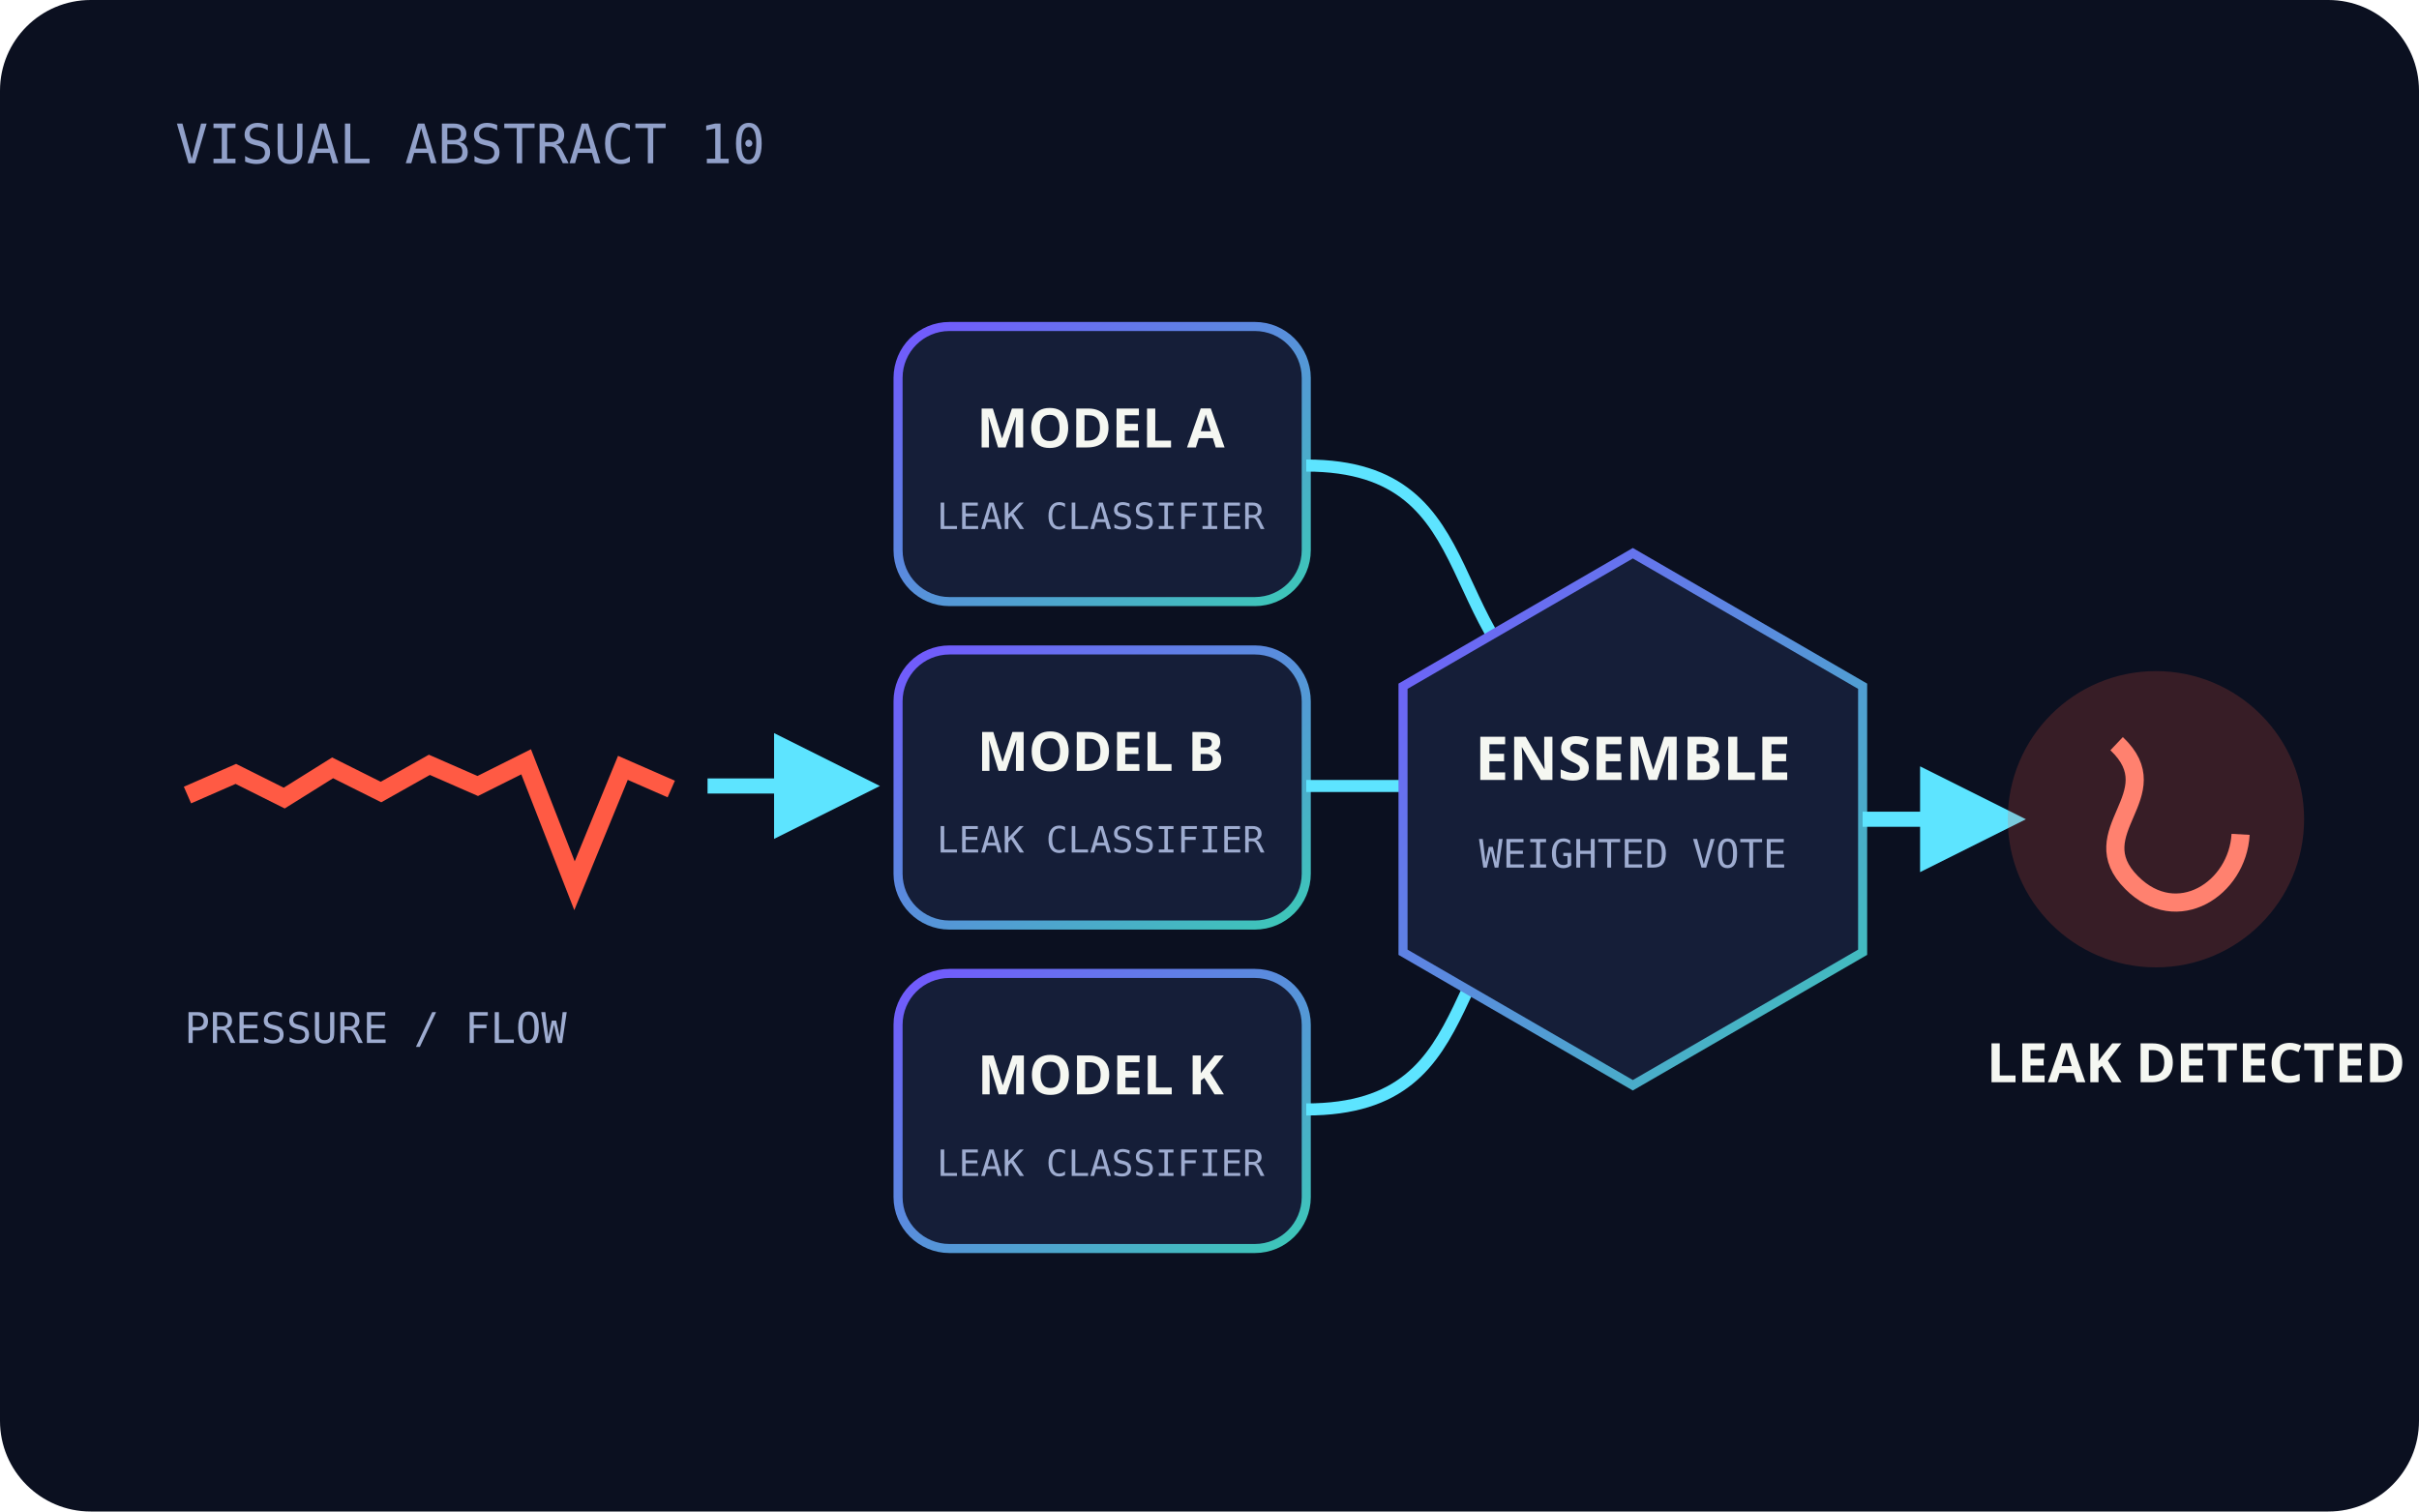
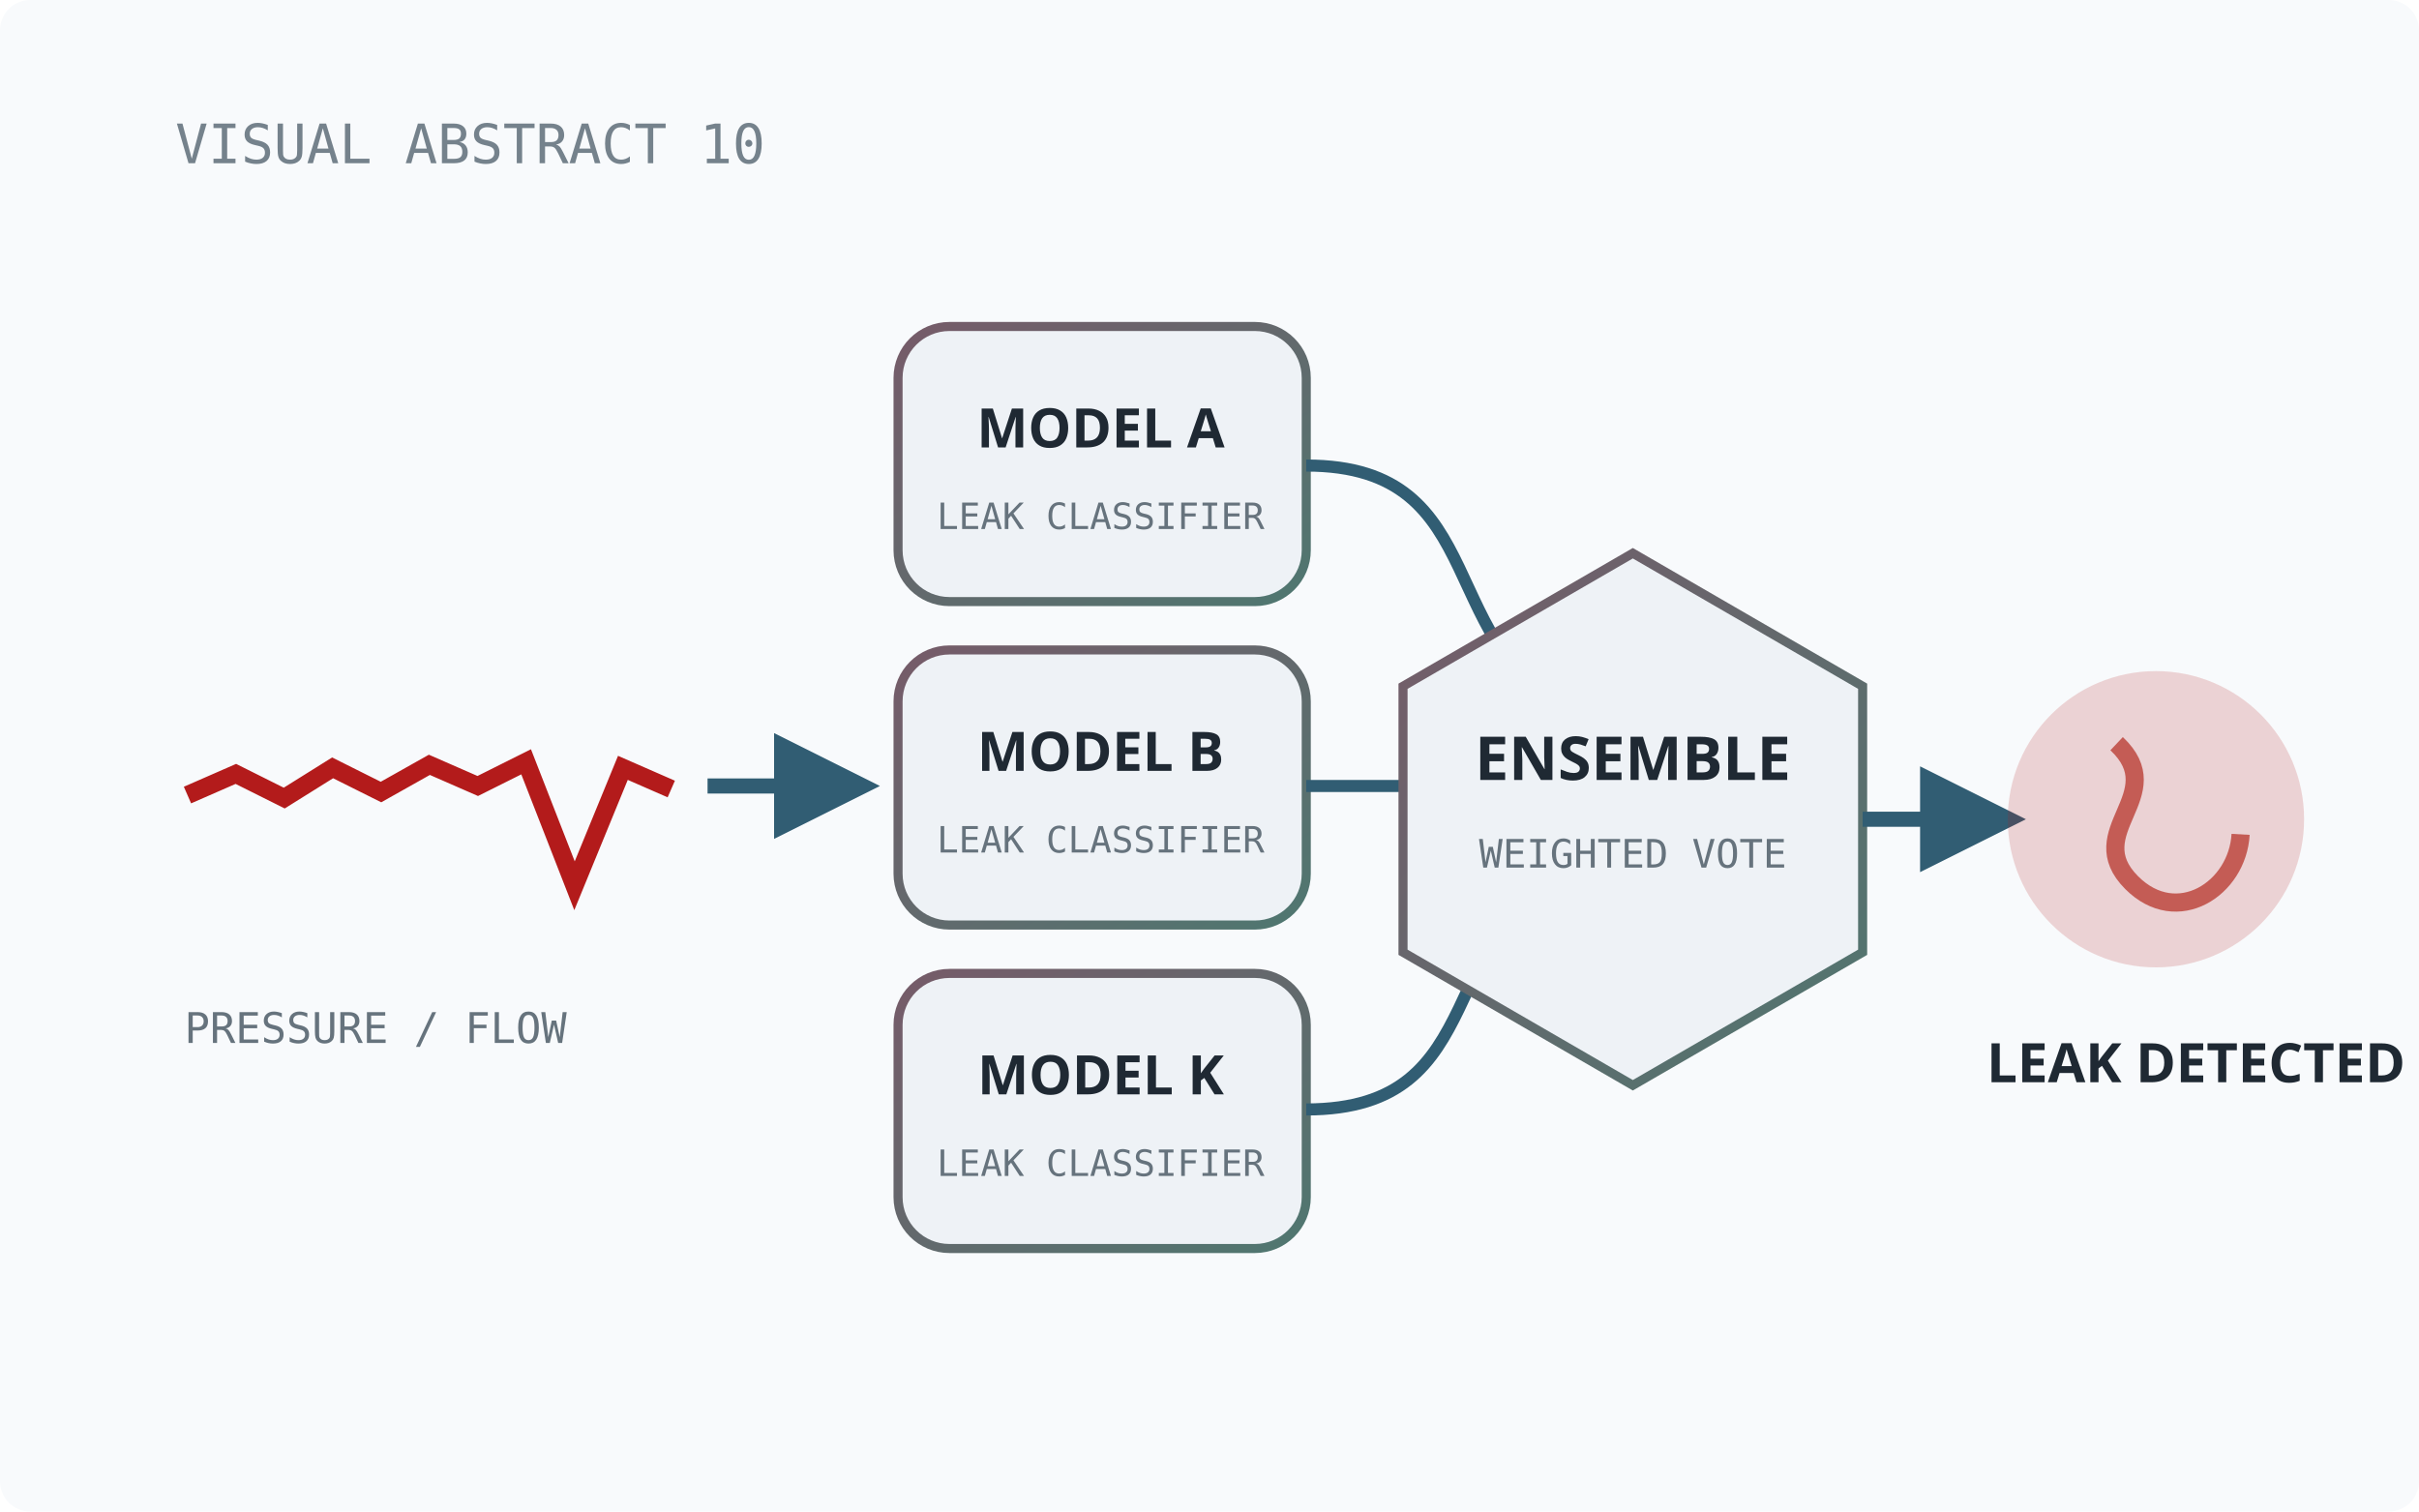
<svg xmlns="http://www.w3.org/2000/svg" viewBox="0 0 800 500" role="img" aria-labelledby="title desc">
  <defs>
    <linearGradient id="g" x1="0" y1="0" x2="1" y2="1">
-       <stop stop-color="#7357ff" />
-       <stop offset="1" stop-color="#3cc9b7" />
+       <stop stop-color="#765b69" />
+       <stop offset="1" stop-color="#4f7770" />
    </linearGradient>
    <marker id="a" viewBox="0 0 10 10" refX="8" refY="5" markerWidth="7" markerHeight="7" orient="auto">
-       <path d="M0 0L10 5L0 10Z" fill="#5de4ff" />
+       <path d="M0 0L10 5L0 10Z" fill="#315d73" />
    </marker>
  </defs>
-   <rect width="800" height="500" rx="30" fill="#0b1020" />
-   <text x="58" y="54" fill="#91a0c9" font-family="monospace" font-size="18">VISUAL ABSTRACT 10</text>
-   <path d="M62 263l16-7 16 8 16-10 16 8 16-9 16 7 16-8 16 41 16-39 16 7" fill="none" stroke="#ff5a44" stroke-width="6" />
-   <text x="61" y="345" fill="#9eacd0" font-family="monospace" font-size="14">PRESSURE / FLOW</text>
-   <path d="M234 260H284" stroke="#5de4ff" stroke-width="5" marker-end="url(#a)" />
-   <g fill="#151e38" stroke="url(#g)" stroke-width="3">
+   <rect width="800" height="500" rx="10" fill="#f8fafc" />
+   <text x="58" y="54" fill="#75828c" font-family="monospace" font-size="18">VISUAL ABSTRACT 10</text>
+   <path d="M62 263l16-7 16 8 16-10 16 8 16-9 16 7 16-8 16 41 16-39 16 7" fill="none" stroke="#b31b1b" stroke-width="6" />
+   <text x="61" y="345" fill="#66737d" font-family="monospace" font-size="14">PRESSURE / FLOW</text>
+   <path d="M234 260H284" stroke="#315d73" stroke-width="5" marker-end="url(#a)" />
+   <g fill="#eef2f6" stroke="url(#g)" stroke-width="3">
    <rect x="297" y="108" width="135" height="91" rx="17" />
    <rect x="297" y="215" width="135" height="91" rx="17" />
    <rect x="297" y="322" width="135" height="91" rx="17" />
  </g>
-   <text x="364" y="148" text-anchor="middle" fill="#f5f7f2" font-family="sans-serif" font-size="18" font-weight="700">MODEL A</text>
-   <text x="364" y="175" text-anchor="middle" fill="#9eacd0" font-family="monospace" font-size="12">LEAK CLASSIFIER</text>
-   <text x="364" y="255" text-anchor="middle" fill="#f5f7f2" font-family="sans-serif" font-size="18" font-weight="700">MODEL B</text>
-   <text x="364" y="282" text-anchor="middle" fill="#9eacd0" font-family="monospace" font-size="12">LEAK CLASSIFIER</text>
-   <text x="364" y="362" text-anchor="middle" fill="#f5f7f2" font-family="sans-serif" font-size="18" font-weight="700">MODEL K</text>
-   <text x="364" y="389" text-anchor="middle" fill="#9eacd0" font-family="monospace" font-size="12">LEAK CLASSIFIER</text>
-   <path d="M432 154C495 154 473 216 524 238M432 260H524M432 367C495 367 473 306 524 283" fill="none" stroke="#5de4ff" stroke-width="4" marker-end="url(#a)" />
-   <path d="M540 183l76 44v88l-76 44-76-44v-88z" fill="#151e38" stroke="url(#g)" stroke-width="3" />
-   <text x="540" y="258" text-anchor="middle" fill="#f5f7f2" font-family="sans-serif" font-size="20" font-weight="700">ENSEMBLE</text>
-   <text x="540" y="287" text-anchor="middle" fill="#9eacd0" font-family="monospace" font-size="13">WEIGHTED VOTE</text>
-   <path d="M616 271H663" stroke="#5de4ff" stroke-width="5" marker-end="url(#a)" />
-   <circle cx="713" cy="271" r="47" fill="#ff5a44" opacity=".18" stroke="#ff5a44" stroke-width="4" />
-   <path d="M700 246c18 17-12 29 5 46 15 15 35 2 36-16" fill="none" stroke="#ff816f" stroke-width="6" />
-   <text x="657" y="358" fill="#f5f7f2" font-family="sans-serif" font-size="18" font-weight="700">LEAK DETECTED</text>
+   <text x="364" y="148" text-anchor="middle" fill="#1f2933" font-family="sans-serif" font-size="18" font-weight="700">MODEL A</text>
+   <text x="364" y="175" text-anchor="middle" fill="#66737d" font-family="monospace" font-size="12">LEAK CLASSIFIER</text>
+   <text x="364" y="255" text-anchor="middle" fill="#1f2933" font-family="sans-serif" font-size="18" font-weight="700">MODEL B</text>
+   <text x="364" y="282" text-anchor="middle" fill="#66737d" font-family="monospace" font-size="12">LEAK CLASSIFIER</text>
+   <text x="364" y="362" text-anchor="middle" fill="#1f2933" font-family="sans-serif" font-size="18" font-weight="700">MODEL K</text>
+   <text x="364" y="389" text-anchor="middle" fill="#66737d" font-family="monospace" font-size="12">LEAK CLASSIFIER</text>
+   <path d="M432 154C495 154 473 216 524 238M432 260H524M432 367C495 367 473 306 524 283" fill="none" stroke="#315d73" stroke-width="4" marker-end="url(#a)" />
+   <path d="M540 183l76 44v88l-76 44-76-44v-88z" fill="#eef2f6" stroke="url(#g)" stroke-width="3" />
+   <text x="540" y="258" text-anchor="middle" fill="#1f2933" font-family="sans-serif" font-size="20" font-weight="700">ENSEMBLE</text>
+   <text x="540" y="287" text-anchor="middle" fill="#66737d" font-family="monospace" font-size="13">WEIGHTED VOTE</text>
+   <path d="M616 271H663" stroke="#315d73" stroke-width="5" marker-end="url(#a)" />
+   <circle cx="713" cy="271" r="47" fill="#b31b1b" opacity=".18" stroke="#b31b1b" stroke-width="4" />
+   <path d="M700 246c18 17-12 29 5 46 15 15 35 2 36-16" fill="none" stroke="#c45c55" stroke-width="6" />
+   <text x="657" y="358" fill="#1f2933" font-family="sans-serif" font-size="18" font-weight="700">LEAK DETECTED</text>
</svg>
